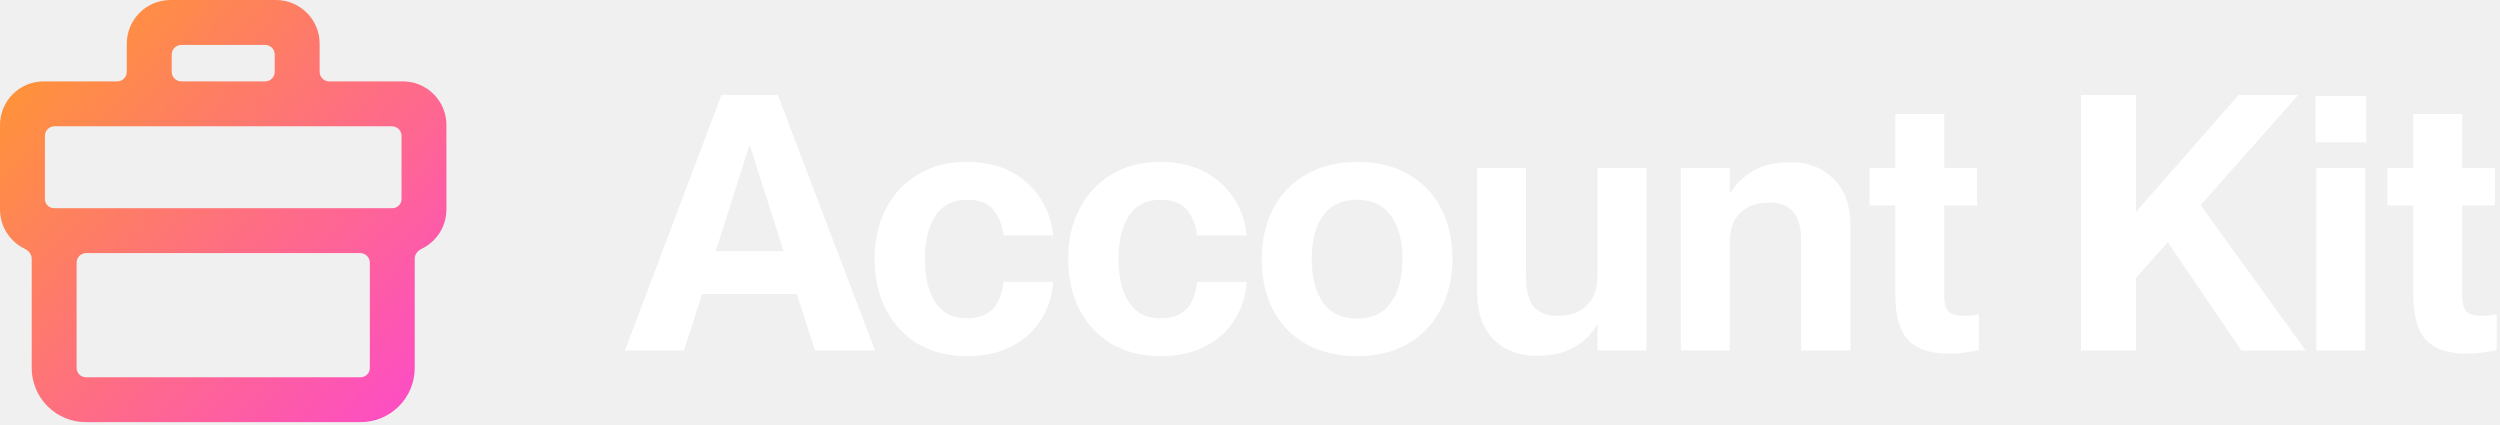
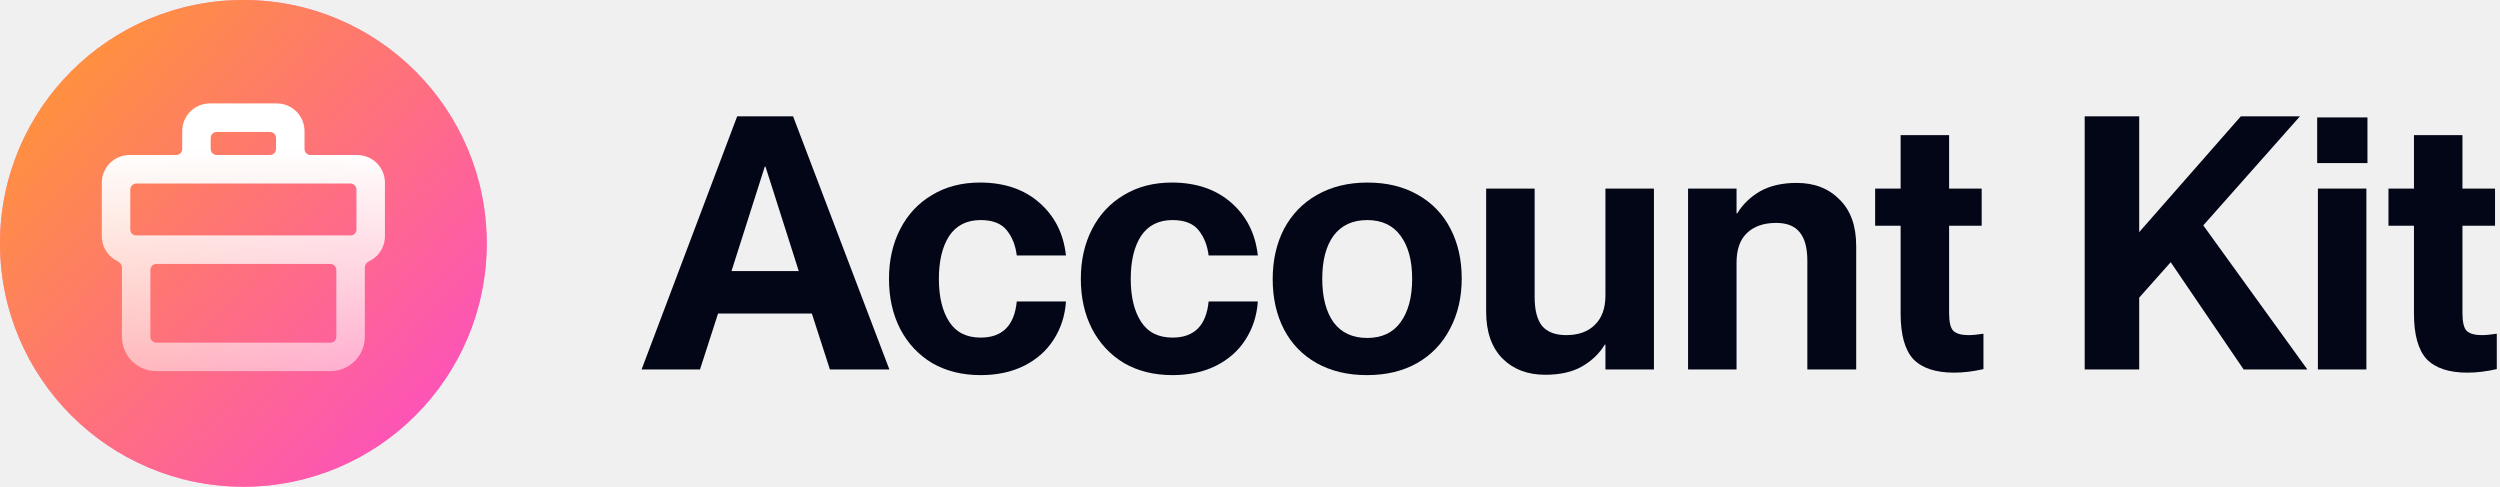
- <svg xmlns="http://www.w3.org/2000/svg" width="87" height="14.76" viewBox="0 0 224 38" fill="none">
-   <g clip-path="url(#clip0_2600_197)">
-     <path fill-rule="evenodd" clip-rule="evenodd" d="M15.266 0C14.23 0 13.237 0.411 12.505 1.144C11.772 1.876 11.361 2.87 11.361 3.905V6.43C11.361 6.905 10.976 7.29 10.501 7.29H3.905C2.87 7.29 1.876 7.701 1.144 8.434C0.411 9.166 0 10.16 0 11.195V18.769C0 19.805 0.411 20.798 1.144 21.531C1.463 21.85 1.832 22.108 2.233 22.298C2.58 22.463 2.84 22.792 2.84 23.176V32.971C2.84 34.257 3.351 35.492 4.261 36.401C5.171 37.311 6.405 37.822 7.692 37.822H32.308C33.594 37.822 34.829 37.311 35.739 36.401C36.649 35.492 37.16 34.257 37.16 32.971V23.176C37.16 22.792 37.42 22.463 37.767 22.298C38.168 22.108 38.537 21.85 38.856 21.531C39.589 20.798 40 19.805 40 18.769V11.195C40 10.16 39.589 9.166 38.856 8.434C38.124 7.701 37.13 7.29 36.095 7.29H29.499C29.024 7.29 28.639 6.905 28.639 6.43V3.905C28.639 2.87 28.228 1.876 27.495 1.144C26.763 0.411 25.77 0 24.734 0H15.266ZM23.756 7.29C24.23 7.29 24.615 6.905 24.615 6.43V4.883C24.615 4.409 24.23 4.024 23.756 4.024H16.244C15.77 4.024 15.385 4.409 15.385 4.883V6.43C15.385 6.905 15.77 7.29 16.244 7.29H23.756ZM4.883 11.314C4.409 11.314 4.024 11.699 4.024 12.173V17.834C4.024 18.285 4.389 18.651 4.841 18.651H4.852H4.864H35.136H35.148H35.16C35.611 18.651 35.976 18.285 35.976 17.834V12.173C35.976 11.699 35.592 11.314 35.117 11.314H4.883ZM6.864 32.971V23.534C6.864 23.059 7.249 22.675 7.724 22.675H32.276C32.751 22.675 33.136 23.059 33.136 23.534V32.971C33.136 33.19 33.049 33.401 32.894 33.556C32.738 33.712 32.527 33.799 32.308 33.799H7.692C7.473 33.799 7.262 33.712 7.107 33.556C6.951 33.401 6.864 33.19 6.864 32.971Z" fill="url(#paint0_linear_2600_197)" />
-     <path d="M61.28 31.399H56L64.64 8.519H69.696L78.4 31.399H73.024L71.392 26.343H62.912L61.28 31.399ZM67.136 13.063L64.128 22.503H70.208L67.2 13.063H67.136Z" fill="white" />
-     <path d="M86.651 31.911C84.987 31.911 83.526 31.549 82.267 30.823C81.03 30.077 80.07 29.053 79.387 27.751C78.705 26.429 78.363 24.914 78.363 23.207C78.363 21.522 78.705 20.018 79.387 18.695C80.07 17.373 81.03 16.349 82.267 15.623C83.505 14.877 84.945 14.503 86.587 14.503C88.785 14.503 90.577 15.111 91.963 16.327C93.35 17.543 94.15 19.133 94.363 21.095H89.915C89.809 20.199 89.51 19.442 89.019 18.823C88.529 18.205 87.739 17.895 86.651 17.895C85.393 17.895 84.443 18.375 83.803 19.335C83.185 20.295 82.875 21.586 82.875 23.207C82.875 24.829 83.185 26.119 83.803 27.079C84.422 28.039 85.371 28.519 86.651 28.519C88.614 28.519 89.702 27.431 89.915 25.255H94.363C94.278 26.535 93.905 27.687 93.243 28.711C92.603 29.714 91.707 30.503 90.555 31.079C89.425 31.634 88.123 31.911 86.651 31.911Z" fill="white" />
-     <path d="M103.995 31.911C102.331 31.911 100.87 31.549 99.611 30.823C98.374 30.077 97.414 29.053 96.731 27.751C96.048 26.429 95.707 24.914 95.707 23.207C95.707 21.522 96.048 20.018 96.731 18.695C97.414 17.373 98.374 16.349 99.611 15.623C100.848 14.877 102.288 14.503 103.931 14.503C106.128 14.503 107.92 15.111 109.307 16.327C110.694 17.543 111.494 19.133 111.707 21.095H107.259C107.152 20.199 106.854 19.442 106.363 18.823C105.872 18.205 105.083 17.895 103.995 17.895C102.736 17.895 101.787 18.375 101.147 19.335C100.528 20.295 100.219 21.586 100.219 23.207C100.219 24.829 100.528 26.119 101.147 27.079C101.766 28.039 102.715 28.519 103.995 28.519C105.958 28.519 107.046 27.431 107.259 25.255H111.707C111.622 26.535 111.248 27.687 110.587 28.711C109.947 29.714 109.051 30.503 107.899 31.079C106.768 31.634 105.467 31.911 103.995 31.911Z" fill="white" />
-     <path d="M121.563 31.911C119.835 31.911 118.32 31.549 117.019 30.823C115.739 30.098 114.757 29.085 114.075 27.783C113.392 26.461 113.051 24.946 113.051 23.239C113.051 21.533 113.392 20.018 114.075 18.695C114.779 17.373 115.771 16.349 117.051 15.623C118.352 14.877 119.877 14.503 121.627 14.503C123.355 14.503 124.859 14.866 126.139 15.591C127.44 16.317 128.432 17.341 129.115 18.663C129.797 19.965 130.139 21.469 130.139 23.175C130.139 24.882 129.787 26.397 129.083 27.719C128.4 29.042 127.408 30.077 126.107 30.823C124.827 31.549 123.312 31.911 121.563 31.911ZM121.595 28.551C122.917 28.551 123.92 28.082 124.603 27.143C125.307 26.183 125.659 24.871 125.659 23.207C125.659 21.543 125.307 20.242 124.603 19.303C123.92 18.365 122.917 17.895 121.595 17.895C120.272 17.895 119.259 18.365 118.555 19.303C117.872 20.242 117.531 21.543 117.531 23.207C117.531 24.871 117.872 26.183 118.555 27.143C119.259 28.082 120.272 28.551 121.595 28.551Z" fill="white" />
-     <path d="M143.132 15.047H147.516V31.399H143.132V29.159H143.068C142.577 29.97 141.884 30.631 140.988 31.143C140.113 31.634 139.014 31.879 137.692 31.879C136.092 31.879 134.801 31.389 133.82 30.407C132.838 29.404 132.348 27.997 132.348 26.183V15.047H136.732V24.839C136.732 26.034 136.956 26.909 137.404 27.463C137.873 28.018 138.598 28.295 139.58 28.295C140.689 28.295 141.553 27.986 142.172 27.367C142.812 26.748 143.132 25.863 143.132 24.711V15.047Z" fill="white" />
-     <path d="M160.424 14.535C162.024 14.535 163.315 15.037 164.296 16.039C165.299 17.021 165.8 18.418 165.8 20.231V31.399H161.384V21.575C161.384 20.402 161.149 19.538 160.68 18.983C160.232 18.429 159.528 18.151 158.568 18.151C157.437 18.151 156.552 18.461 155.912 19.079C155.293 19.677 154.984 20.562 154.984 21.735V31.399H150.6V15.047H154.984V17.287H155.048C155.539 16.477 156.221 15.815 157.096 15.303C157.992 14.791 159.101 14.535 160.424 14.535Z" fill="white" />
-     <path d="M175.928 28.295C176.312 28.295 176.771 28.253 177.304 28.167V31.367C176.365 31.581 175.48 31.687 174.648 31.687C172.984 31.687 171.757 31.282 170.968 30.471C170.2 29.639 169.816 28.263 169.816 26.343V18.407H167.512V15.047H169.816V10.215H174.2V15.047H177.144V18.407H174.2V26.311C174.2 27.122 174.328 27.655 174.584 27.911C174.861 28.167 175.309 28.295 175.928 28.295Z" fill="white" />
-     <path d="M206.584 31.399H200.824L194.232 21.703L191.384 24.903V31.399H186.456V8.519H191.384V18.983L200.568 8.519H205.912L197.176 18.375L206.584 31.399Z" fill="white" />
-     <path d="M211.921 31.399H207.538V15.047H211.921V31.399ZM212.018 12.743H207.473V8.615H212.018V12.743Z" fill="white" />
-     <path d="M222.334 28.295C222.718 28.295 223.177 28.253 223.71 28.167V31.367C222.772 31.581 221.886 31.687 221.054 31.687C219.39 31.687 218.164 31.282 217.374 30.471C216.606 29.639 216.222 28.263 216.222 26.343V18.407H213.918V15.047H216.222V10.215H220.606V15.047H223.55V18.407H220.606V26.311C220.606 27.122 220.734 27.655 220.99 27.911C221.268 28.167 221.716 28.295 222.334 28.295Z" fill="white" />
-   </g>
+ <svg xmlns="http://www.w3.org/2000/svg" width="226" height="44" viewBox="0 0 226 44" fill="none">
+   <path d="M63.28 33.399H58L66.64 10.519H71.696L80.4 33.399H75.024L73.392 28.343H64.912L63.28 33.399ZM69.136 15.063L66.128 24.503H72.208L69.2 15.063H69.136Z" fill="#020617" />
+   <path d="M88.651 33.911C86.987 33.911 85.526 33.549 84.267 32.823C83.03 32.077 82.07 31.053 81.387 29.751C80.705 28.429 80.363 26.914 80.363 25.207C80.363 23.522 80.705 22.018 81.387 20.695C82.07 19.373 83.03 18.349 84.267 17.623C85.505 16.877 86.945 16.503 88.587 16.503C90.785 16.503 92.577 17.111 93.963 18.327C95.35 19.543 96.15 21.133 96.363 23.095H91.915C91.809 22.199 91.51 21.442 91.019 20.823C90.529 20.205 89.739 19.895 88.651 19.895C87.393 19.895 86.443 20.375 85.803 21.335C85.185 22.295 84.875 23.586 84.875 25.207C84.875 26.829 85.185 28.119 85.803 29.079C86.422 30.039 87.371 30.519 88.651 30.519C90.614 30.519 91.702 29.431 91.915 27.255H96.363C96.278 28.535 95.905 29.687 95.243 30.711C94.603 31.714 93.707 32.503 92.555 33.079C91.425 33.634 90.123 33.911 88.651 33.911Z" fill="#020617" />
+   <path d="M105.995 33.911C104.331 33.911 102.87 33.549 101.611 32.823C100.374 32.077 99.414 31.053 98.731 29.751C98.048 28.429 97.707 26.914 97.707 25.207C97.707 23.522 98.048 22.018 98.731 20.695C99.414 19.373 100.374 18.349 101.611 17.623C102.848 16.877 104.288 16.503 105.931 16.503C108.128 16.503 109.92 17.111 111.307 18.327C112.694 19.543 113.494 21.133 113.707 23.095H109.259C109.152 22.199 108.854 21.442 108.363 20.823C107.872 20.205 107.083 19.895 105.995 19.895C104.736 19.895 103.787 20.375 103.147 21.335C102.528 22.295 102.219 23.586 102.219 25.207C102.219 26.829 102.528 28.119 103.147 29.079C103.766 30.039 104.715 30.519 105.995 30.519C107.958 30.519 109.046 29.431 109.259 27.255H113.707C113.622 28.535 113.248 29.687 112.587 30.711C111.947 31.714 111.051 32.503 109.899 33.079C108.768 33.634 107.467 33.911 105.995 33.911Z" fill="#020617" />
+   <path d="M123.563 33.911C121.835 33.911 120.32 33.549 119.019 32.823C117.739 32.098 116.757 31.085 116.075 29.783C115.392 28.461 115.051 26.946 115.051 25.239C115.051 23.533 115.392 22.018 116.075 20.695C116.779 19.373 117.771 18.349 119.051 17.623C120.352 16.877 121.877 16.503 123.627 16.503C125.355 16.503 126.859 16.866 128.139 17.591C129.44 18.317 130.432 19.341 131.115 20.663C131.797 21.965 132.139 23.469 132.139 25.175C132.139 26.882 131.787 28.397 131.083 29.719C130.4 31.042 129.408 32.077 128.107 32.823C126.827 33.549 125.312 33.911 123.563 33.911ZM123.595 30.551C124.917 30.551 125.92 30.082 126.603 29.143C127.307 28.183 127.659 26.871 127.659 25.207C127.659 23.543 127.307 22.242 126.603 21.303C125.92 20.365 124.917 19.895 123.595 19.895C122.272 19.895 121.259 20.365 120.555 21.303C119.872 22.242 119.531 23.543 119.531 25.207C119.531 26.871 119.872 28.183 120.555 29.143C121.259 30.082 122.272 30.551 123.595 30.551Z" fill="#020617" />
+   <path d="M145.132 17.047H149.516V33.399H145.132V31.159H145.068C144.577 31.97 143.884 32.631 142.988 33.143C142.113 33.634 141.014 33.879 139.692 33.879C138.092 33.879 136.801 33.389 135.82 32.407C134.838 31.405 134.348 29.997 134.348 28.183V17.047H138.732V26.839C138.732 28.034 138.956 28.909 139.404 29.463C139.873 30.018 140.598 30.295 141.58 30.295C142.689 30.295 143.553 29.986 144.172 29.367C144.812 28.749 145.132 27.863 145.132 26.711V17.047Z" fill="#020617" />
+   <path d="M162.424 16.535C164.024 16.535 165.315 17.037 166.296 18.039C167.299 19.021 167.8 20.418 167.8 22.231V33.399H163.384V23.575C163.384 22.402 163.149 21.538 162.68 20.983C162.232 20.429 161.528 20.151 160.568 20.151C159.437 20.151 158.552 20.461 157.912 21.079C157.293 21.677 156.984 22.562 156.984 23.735V33.399H152.6V17.047H156.984V19.287H157.048C157.539 18.477 158.221 17.815 159.096 17.303C159.992 16.791 161.101 16.535 162.424 16.535Z" fill="#020617" />
+   <path d="M177.928 30.295C178.312 30.295 178.771 30.253 179.304 30.167V33.367C178.365 33.581 177.48 33.687 176.648 33.687C174.984 33.687 173.757 33.282 172.968 32.471C172.2 31.639 171.816 30.263 171.816 28.343V20.407H169.512V17.047H171.816V12.215H176.2V17.047H179.144V20.407H176.2V28.311C176.2 29.122 176.328 29.655 176.584 29.911C176.861 30.167 177.309 30.295 177.928 30.295Z" fill="#020617" />
+   <path d="M208.584 33.399H202.824L196.232 23.703L193.384 26.903V33.399H188.456V10.519H193.384V20.983L202.568 10.519H207.912L199.176 20.375L208.584 33.399Z" fill="#020617" />
+   <path d="M213.921 33.399H209.538V17.047H213.921V33.399ZM214.018 14.743H209.473V10.615H214.018V14.743Z" fill="#020617" />
+   <path d="M224.334 30.295C224.718 30.295 225.177 30.253 225.71 30.167V33.367C224.772 33.581 223.886 33.687 223.054 33.687C221.39 33.687 220.164 33.282 219.374 32.471C218.606 31.639 218.222 30.263 218.222 28.343V20.407H215.918V17.047H218.222V12.215H222.606V17.047H225.55V20.407H222.606V28.311C222.606 29.122 222.734 29.655 222.99 29.911C223.268 30.167 223.716 30.295 224.334 30.295Z" fill="#020617" />
+   <path d="M22 44C34.15 44 44 34.15 44 22C44 9.85 34.15 0 22 0C9.85 0 0 9.85 0 22C0 34.15 9.85 44 22 44Z" fill="#FF90C1" />
+   <path d="M22 44C34.15 44 44 34.15 44 22C44 9.85 34.15 0 22 0C9.85 0 0 9.85 0 22C0 34.15 9.85 44 22 44Z" fill="url(#paint0_linear_2301_412)" />
+   <path fill-rule="evenodd" clip-rule="evenodd" d="M18.971 9.35C18.308 9.35 17.673 9.613 17.204 10.082C16.736 10.55 16.472 11.186 16.472 11.849V13.464C16.472 13.768 16.226 14.014 15.922 14.014H11.702C11.039 14.014 10.404 14.278 9.935 14.746C9.467 15.215 9.203 15.85 9.203 16.513V21.359C9.203 22.022 9.467 22.657 9.935 23.126C10.14 23.33 10.376 23.496 10.632 23.617C10.854 23.722 11.021 23.933 11.021 24.179V30.445C11.021 31.269 11.348 32.059 11.93 32.641C12.512 33.223 13.302 33.55 14.125 33.55H29.875C30.698 33.55 31.488 33.223 32.07 32.641C32.652 32.059 32.979 31.269 32.979 30.445V24.179C32.979 23.933 33.146 23.723 33.368 23.617C33.624 23.496 33.86 23.33 34.065 23.126C34.533 22.657 34.797 22.022 34.797 21.359V16.513C34.797 15.85 34.533 15.215 34.065 14.746C33.596 14.278 32.961 14.014 32.298 14.014H28.078C27.774 14.014 27.527 13.768 27.527 13.464V11.849C27.527 11.186 27.264 10.55 26.796 10.082C26.327 9.613 25.691 9.35 25.029 9.35H18.971ZM26.236 16.589C26.238 16.589 26.239 16.589 26.24 16.589C26.241 16.589 26.243 16.589 26.244 16.589H31.672C31.976 16.589 32.222 16.835 32.222 17.139V20.76C32.222 21.049 31.988 21.283 31.699 21.283V21.283L31.692 21.283L31.685 21.283H12.315L12.308 21.283L12.301 21.283V21.283C12.012 21.283 11.778 21.049 11.778 20.76V17.139C11.778 16.835 12.024 16.589 12.328 16.589H17.756C17.757 16.589 17.758 16.589 17.76 16.589C17.761 16.589 17.762 16.589 17.764 16.589H26.236ZM24.403 14.014C24.707 14.014 24.953 13.768 24.953 13.464V12.475C24.953 12.171 24.707 11.925 24.403 11.925H19.597C19.293 11.925 19.047 12.171 19.047 12.475V13.464C19.047 13.768 19.293 14.014 19.597 14.014H24.403ZM13.595 30.445V24.408C13.595 24.104 13.841 23.858 14.145 23.858H29.855C30.159 23.858 30.405 24.104 30.405 24.408V30.445C30.405 30.586 30.349 30.721 30.25 30.82C30.15 30.92 30.015 30.976 29.875 30.976H14.125C13.985 30.976 13.85 30.92 13.75 30.82C13.651 30.721 13.595 30.586 13.595 30.445Z" fill="url(#paint1_linear_2301_412)" />
  <defs>
-     <linearGradient id="paint0_linear_2600_197" x1="0" y1="0" x2="39.795" y2="38.036" gradientUnits="userSpaceOnUse">
+     <linearGradient id="paint0_linear_2301_412" x1="0" y1="0" x2="46.106" y2="41.669" gradientUnits="userSpaceOnUse">
      <stop stop-color="#FF9C27" />
      <stop offset="1" stop-color="#FD48CE" />
    </linearGradient>
-     <clipPath id="clip0_2600_197">
-       <rect width="224" height="38" fill="white" />
-     </clipPath>
+     <linearGradient id="paint1_linear_2301_412" x1="22" y1="9.35" x2="22" y2="33.55" gradientUnits="userSpaceOnUse">
+       <stop offset="0.167" stop-color="white" />
+       <stop offset="1" stop-color="white" stop-opacity="0.5" />
+     </linearGradient>
  </defs>
</svg>
